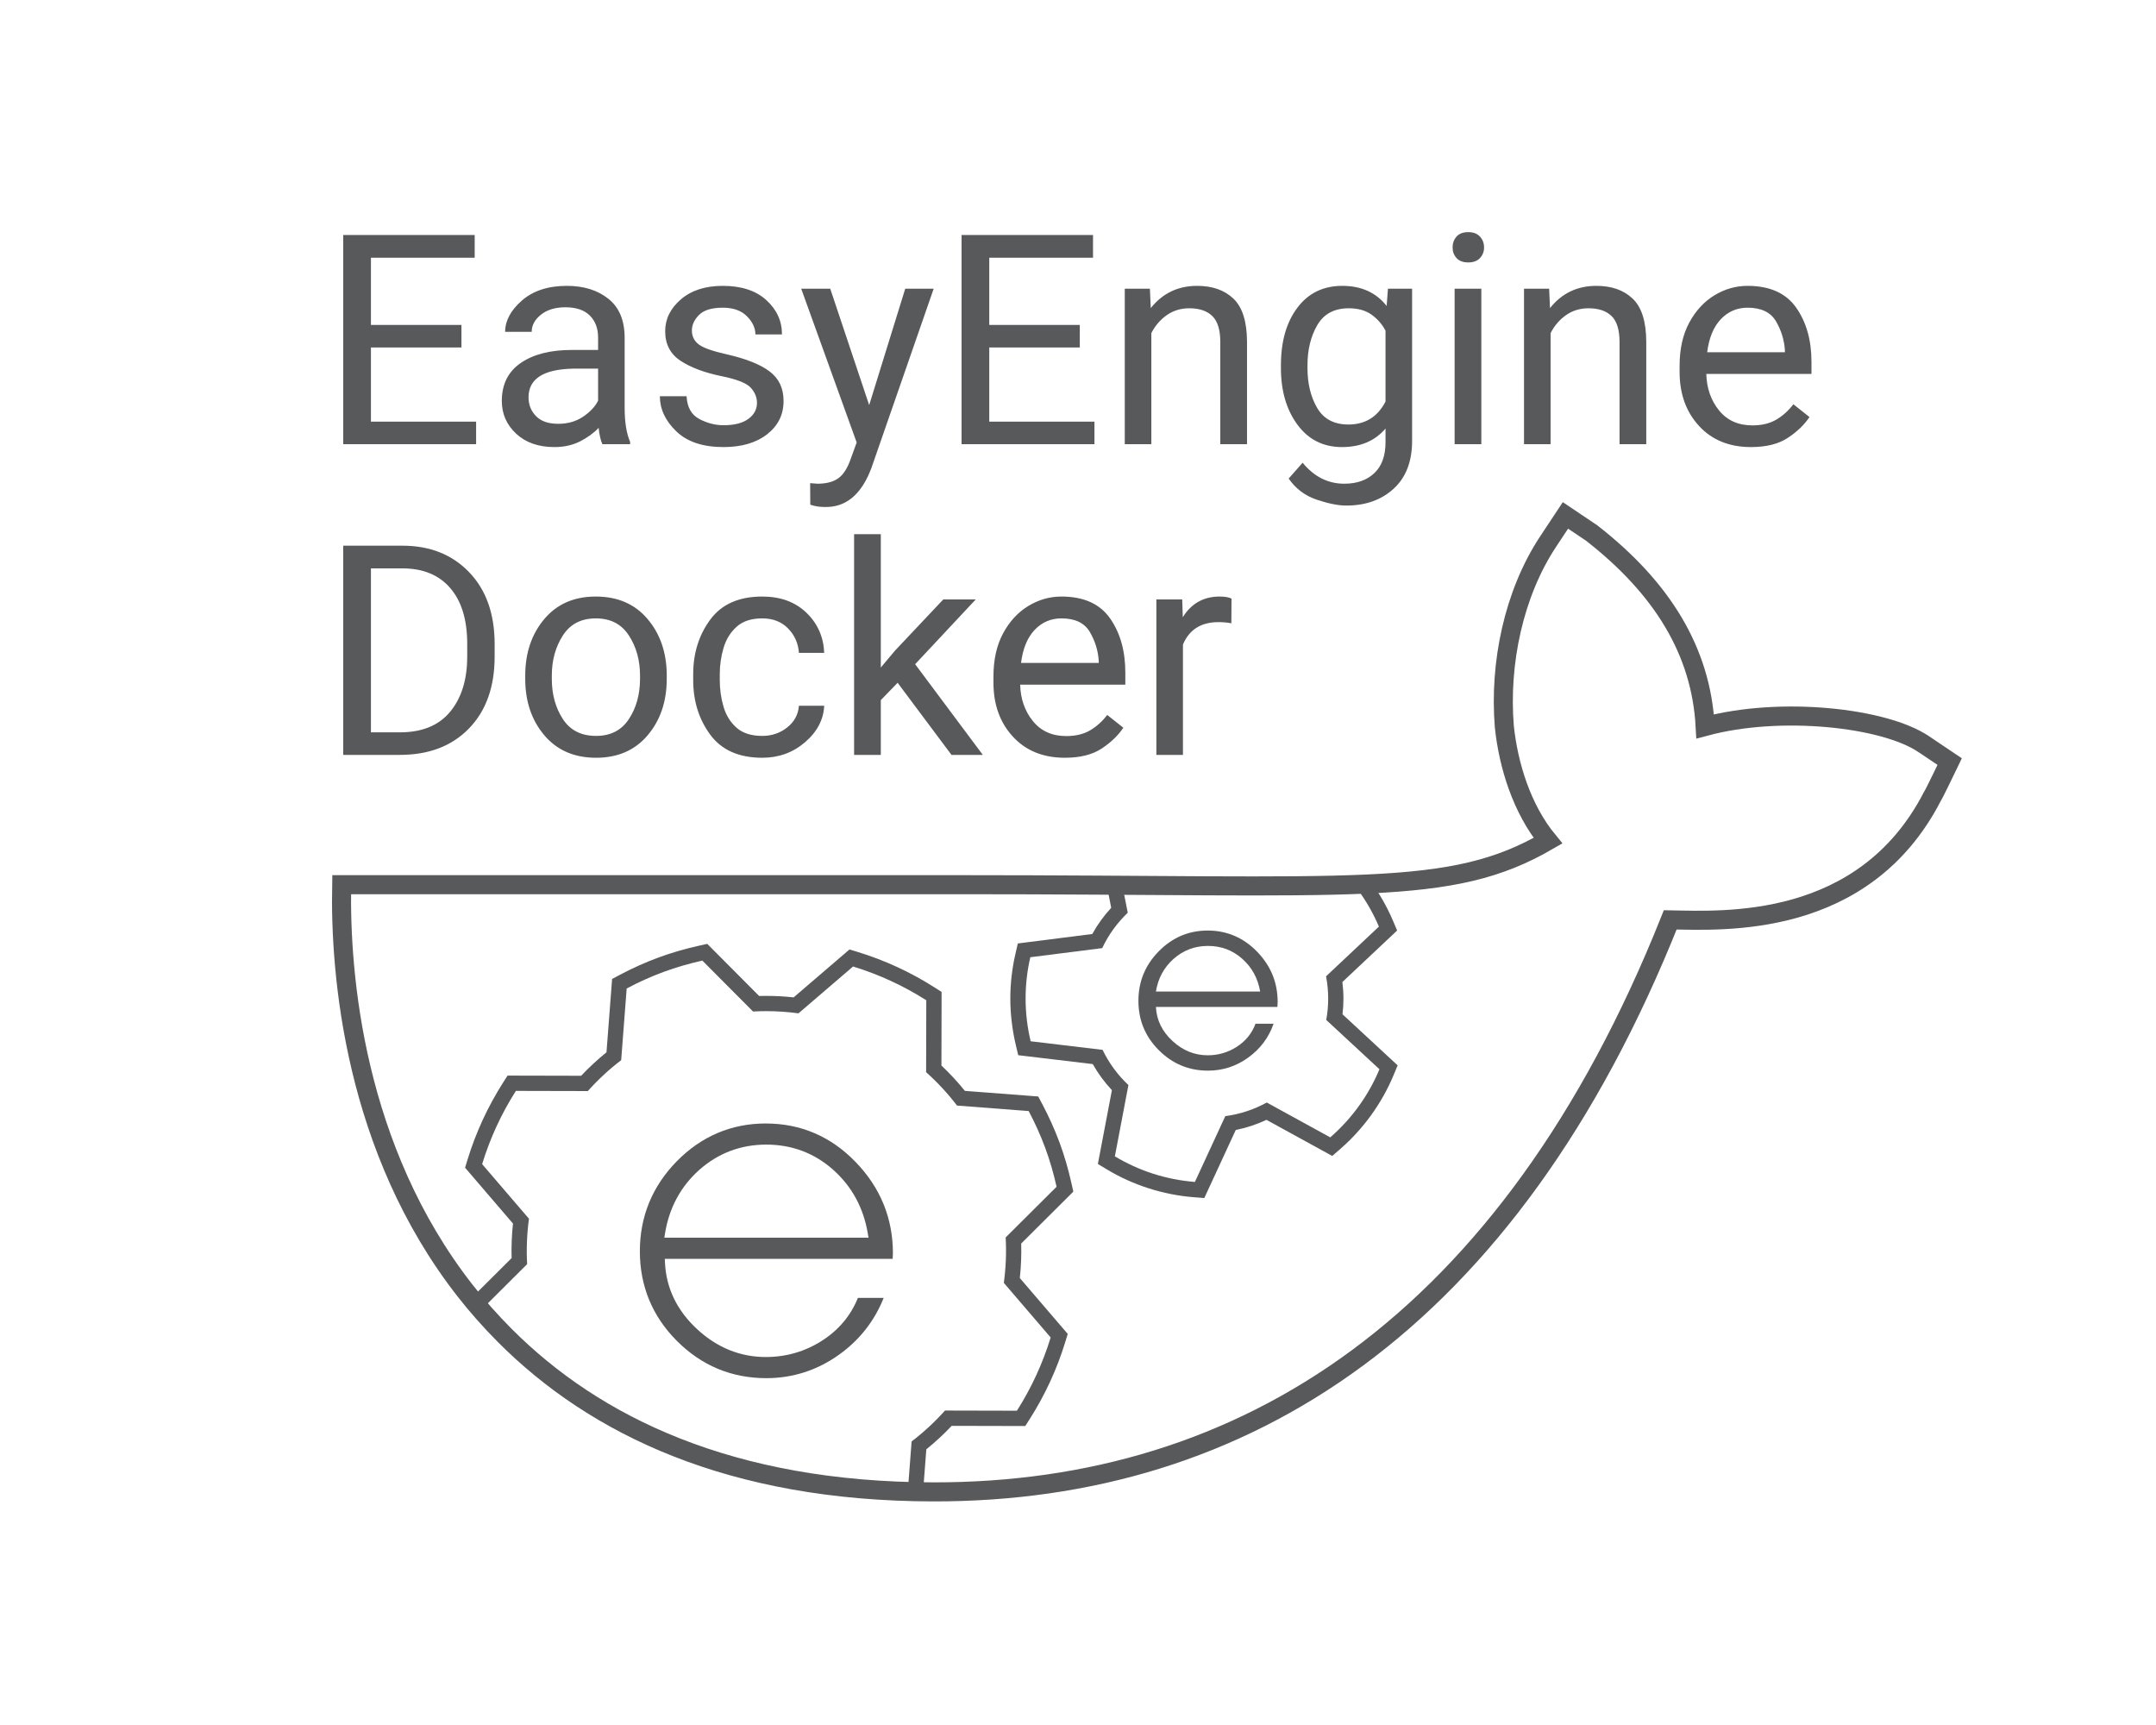
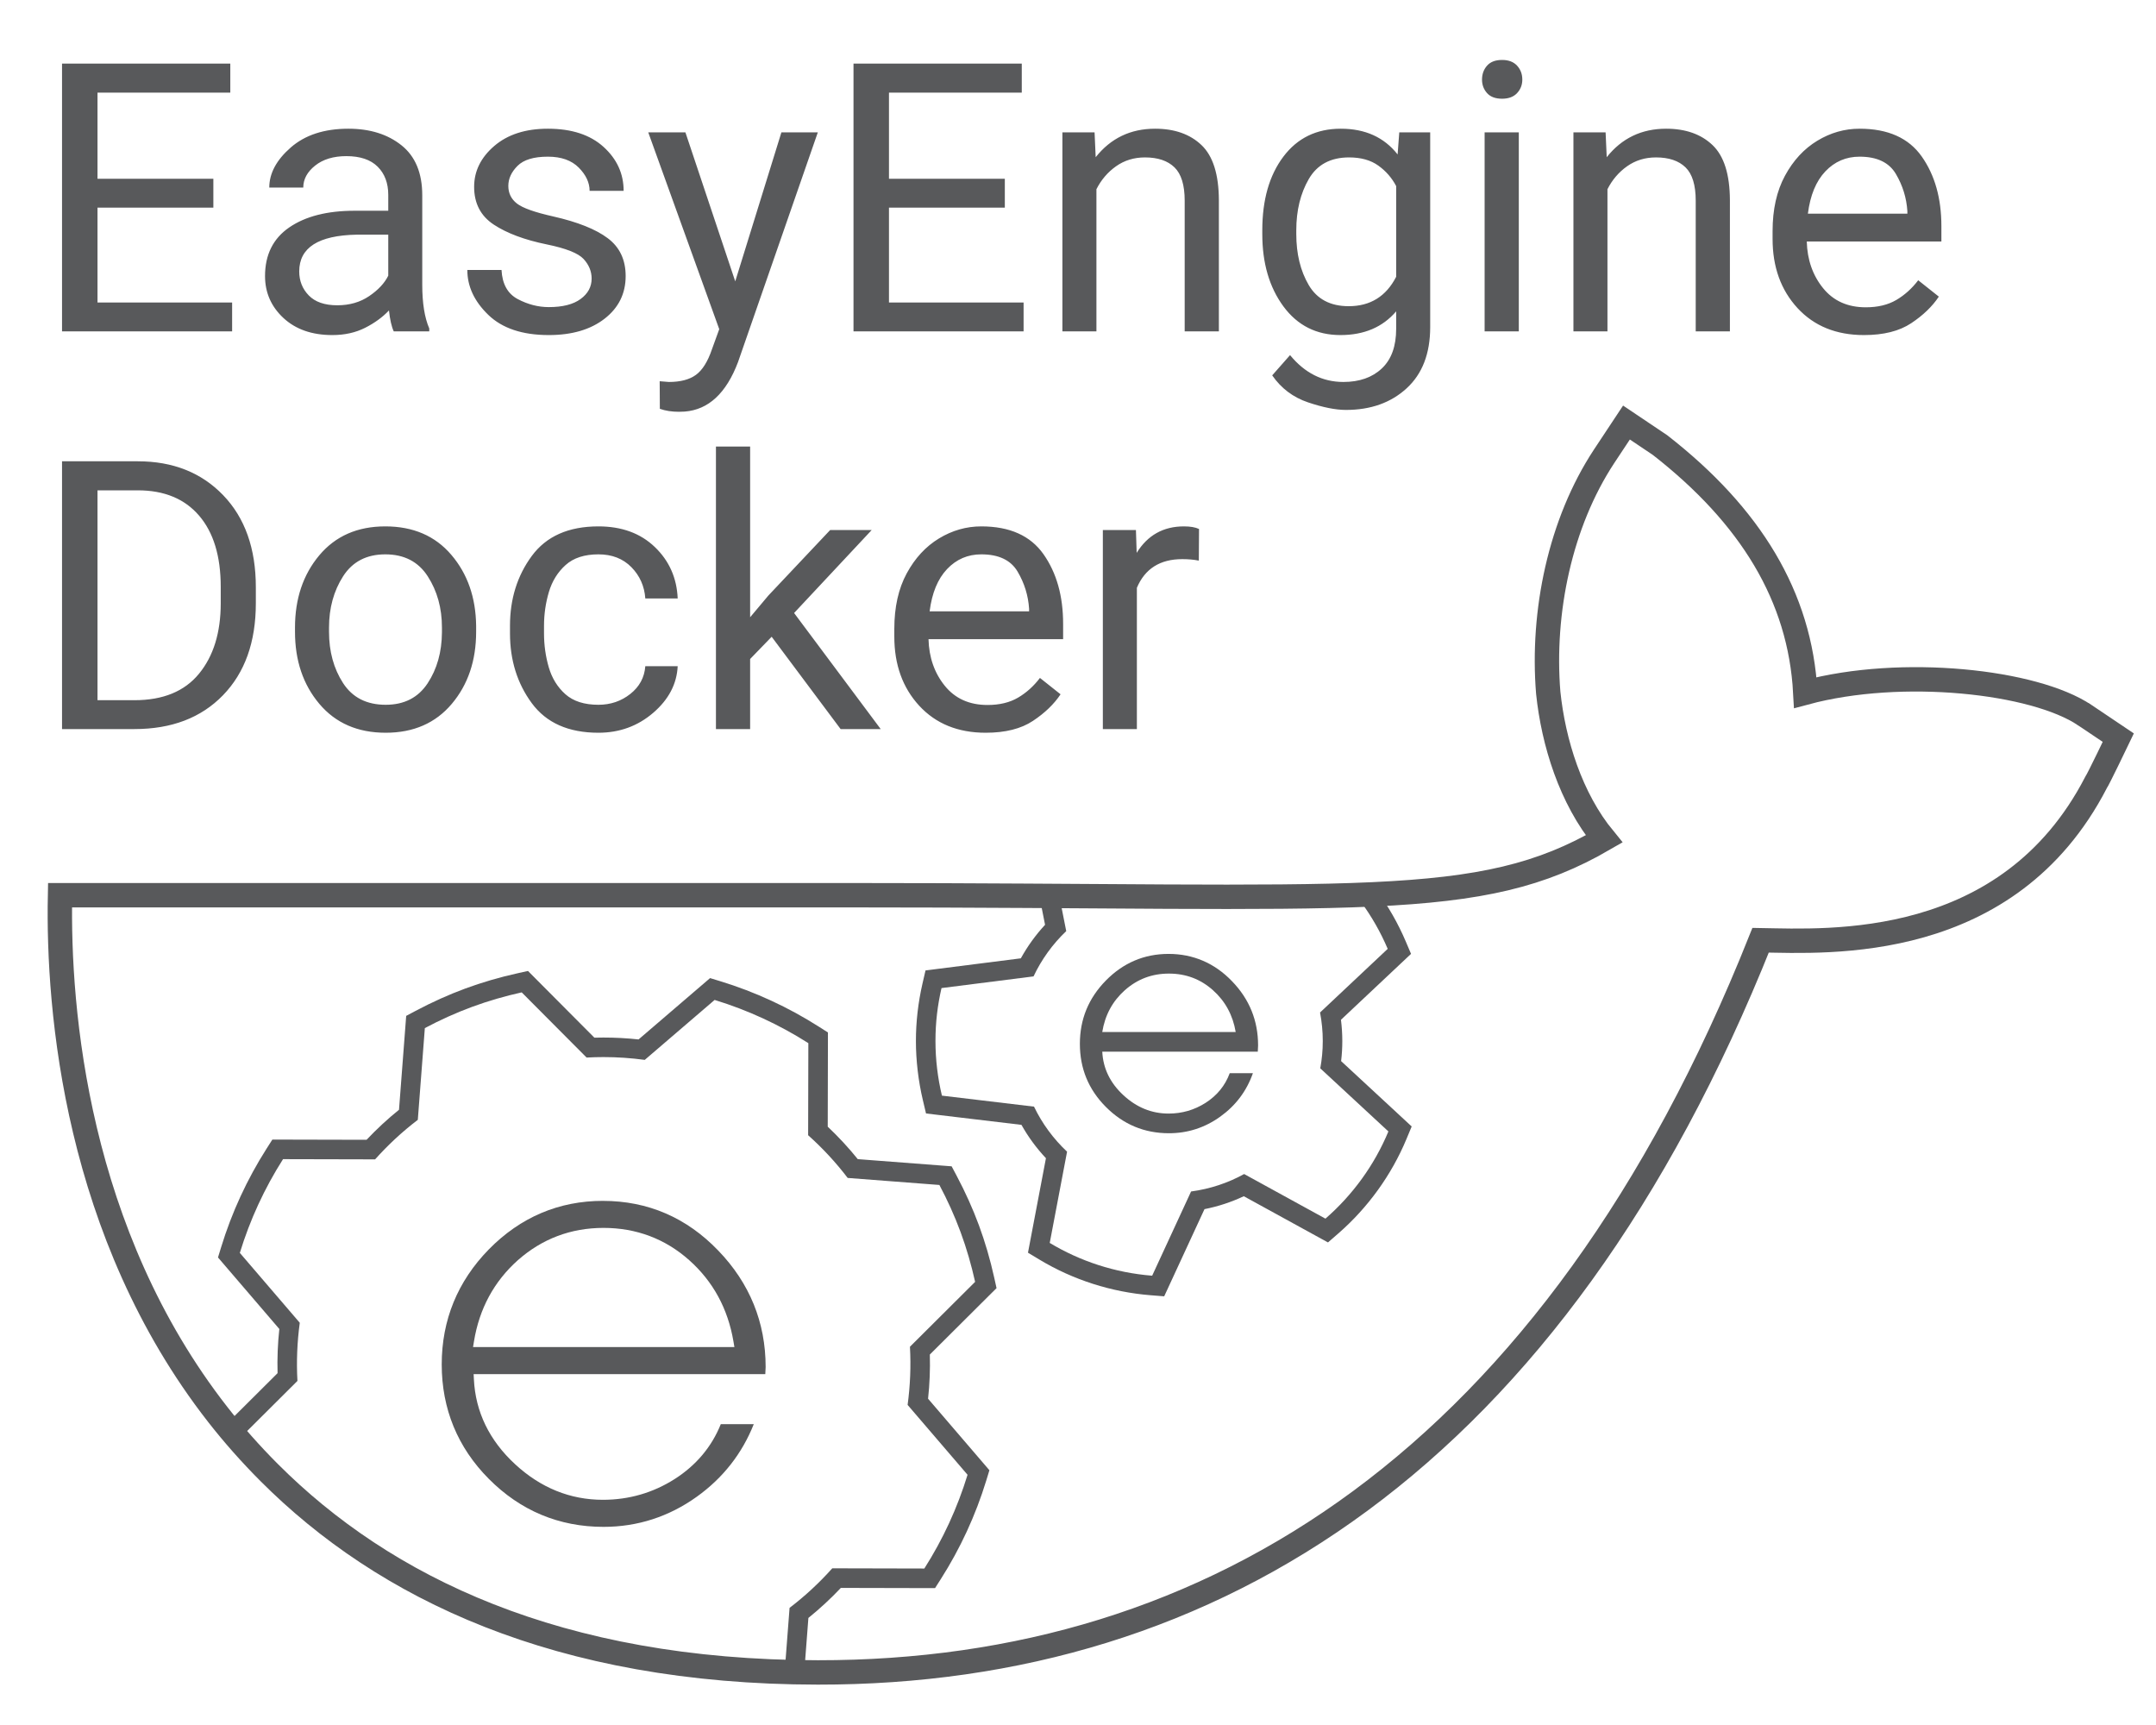
- <svg xmlns="http://www.w3.org/2000/svg" id="Layer_1" version="1.1" viewBox="0 0 1280 1024">
+ <svg xmlns="http://www.w3.org/2000/svg" id="Layer_1" version="1.1" viewBox="175 110 1000 800">
  <defs>
    <style>
      .st0, .st1, .st2 {
        fill: none;
      }

      .st1 {
        stroke: #58595b;
        stroke-width: 8.48px;
      }

      .st1, .st2 {
        stroke-miterlimit: 10;
      }

      .st3, .st4 {
        fill: #58595b;
      }

      .st4 {
        font-family: Roboto-Regular, Roboto;
        font-size: 174.68px;
      }

      .st5 {
        clip-path: url(#clippath);
      }

      .st2 {
        stroke: #58595b;
        stroke-width: 11.31px;
      }
    </style>
    <clipPath id="clippath">
      <path class="st0" d="M1141.97,441.66c-23.41-15.75-84.91-22.48-129.63-10.44-2.41-44.54-25.38-82.08-67.4-114.82l-15.55-10.44-10.37,15.66c-20.37,30.93-28.96,72.13-25.92,109.6,2.4,23.08,10.42,49.02,25.92,67.85-58.2,33.76-111.84,26.1-349.41,26.1H202.84c-1.07,53.64,7.55,156.83,73.17,240.84,7.25,9.28,15.2,18.26,23.82,26.9,53.36,53.43,133.96,92.6,254.5,92.71,183.89.17,341.44-99.23,437.28-339.57,31.54.52,114.79,5.65,155.53-73.07.99-1.32,10.37-20.88,10.37-20.88l-15.53-10.44Z" />
    </clipPath>
  </defs>
  <path class="st2" d="M1141.97,441.66c-23.41-15.75-84.91-22.48-129.63-10.44-2.41-44.54-25.38-82.08-67.4-114.82l-15.55-10.44-10.37,15.66c-20.37,30.93-28.96,72.13-25.92,109.6,2.4,23.08,10.42,49.02,25.92,67.85-58.2,33.76-111.84,26.1-349.41,26.1H202.84c-1.07,53.64,7.55,156.83,73.17,240.84,7.25,9.28,15.2,18.26,23.82,26.9,53.36,53.43,133.96,92.6,254.5,92.71,183.89.17,341.44-99.23,437.28-339.57,31.54.52,114.79,5.65,155.53-73.07.99-1.32,10.37-20.88,10.37-20.88l-15.53-10.44Z" />
  <path class="st1" d="M1016.16,425.85" />
  <text class="st4" transform="translate(189.35 448.12)">
    <tspan x="0" y="0">Docker</tspan>
  </text>
  <text class="st4" transform="translate(189.35 263.69)">
    <tspan x="0" y="0">EasyEngine</tspan>
  </text>
  <g class="st5">
    <g>
      <path class="st3" d="M758.39,597.73h-72.13c.38,7.78,3.65,14.52,9.83,20.22,6.13,5.66,13.11,8.49,20.93,8.49,6.22,0,11.93-1.66,17.12-4.95,5.38-3.45,9.12-8.04,11.24-13.79h10.75c-2.92,8.3-7.97,15.01-15.13,20.15-7.17,5.15-15.11,7.71-23.83,7.71-11.41,0-21.17-4.08-29.28-12.24-8.02-8.06-12.02-17.79-12.02-29.21s4-21.14,12.02-29.34c8.11-8.25,17.82-12.38,29.13-12.38s21.31,4.22,29.42,12.67c8.06,8.34,12.09,18.26,12.09,29.77l-.14,2.91ZM748.14,588.61c-1.32-7.83-4.84-14.29-10.54-19.38-5.75-5.14-12.56-7.71-20.44-7.71s-14.64,2.58-20.44,7.71c-5.71,5.09-9.19,11.55-10.47,19.38h61.88Z" />
      <g>
        <path class="st3" d="M416.98,570.23l30.1,30.23c2.62-.15,5.23-.22,7.84-.22,6.43,0,12.82.44,19.13,1.3l32.41-27.8c15.33,4.69,29.96,11.43,43.47,20.04l-.1,42.7c6.67,5.96,12.83,12.57,18.34,19.81l42.54,3.26c3.71,6.98,7.03,14.26,9.84,21.89,2.81,7.62,5.01,15.32,6.73,23.04l-30.23,30.1c.51,9.08.12,18.11-1.08,26.97l27.8,32.41c-4.69,15.33-11.43,29.96-20.04,43.47l-42.7-.1c-5.96,6.67-12.57,12.83-19.81,18.34l-3.26,42.54c-6.98,3.71-14.26,7.03-21.89,9.84-7.62,2.81-15.32,5.01-23.04,6.73l-30.1-30.23c-2.62.15-5.23.22-7.83.22-6.43,0-12.83-.44-19.14-1.3l-32.41,27.8c-15.33-4.69-29.96-11.43-43.47-20.04l.1-42.7c-6.67-5.96-12.83-12.57-18.34-19.81l-42.54-3.26c-3.71-6.98-7.03-14.26-9.84-21.89-2.81-7.62-5.01-15.32-6.73-23.04l30.23-30.1c-.51-9.08-.12-18.11,1.08-26.97l-27.8-32.41c4.69-15.33,11.43-29.96,20.04-43.47l42.7.1c5.96-6.67,12.57-12.83,19.81-18.34l3.26-42.54c6.98-3.71,14.26-7.03,21.89-9.84,7.62-2.81,15.32-5.01,23.04-6.73M419.89,560.3l-4.87,1.08c-8.39,1.86-16.54,4.24-24.21,7.07-7.67,2.83-15.41,6.31-23,10.34l-4.41,2.34-.38,4.98-2.95,38.56c-5.3,4.27-10.34,8.94-15.05,13.93l-38.71-.09h-4.99s-2.68,4.2-2.68,4.2c-9.05,14.21-16.14,29.58-21.07,45.69l-1.46,4.77,3.25,3.79,25.2,29.38c-.74,6.82-1.01,13.68-.82,20.49l-27.4,27.28-3.54,3.52,1.08,4.87c1.86,8.4,4.24,16.54,7.07,24.21,2.83,7.67,6.31,15.41,10.34,23l2.34,4.41,4.98.38,38.56,2.95c4.27,5.3,8.94,10.34,13.93,15.05l-.09,38.71v4.99s4.2,2.68,4.2,2.68c14.21,9.05,29.58,16.14,45.69,21.07l4.77,1.46,3.79-3.25,29.38-25.2c5.42.59,10.87.88,16.27.88,1.41,0,2.81-.02,4.22-.06l27.28,27.4,3.52,3.54,4.87-1.08c8.4-1.87,16.54-4.24,24.21-7.07,7.67-2.83,15.41-6.31,23-10.34l4.41-2.34.38-4.98,2.95-38.56c5.3-4.28,10.34-8.94,15.05-13.93l38.71.09h4.99s2.68-4.2,2.68-4.2c9.05-14.21,16.14-29.58,21.07-45.69l1.46-4.77-3.25-3.79-25.2-29.38c.74-6.82,1.01-13.68.82-20.49l27.4-27.28,3.54-3.52-1.08-4.87c-1.86-8.4-4.24-16.54-7.07-24.21-2.83-7.67-6.31-15.41-10.34-23l-2.34-4.41-4.98-.38-38.56-2.95c-4.27-5.3-8.94-10.34-13.93-15.05l.09-38.71v-4.99s-4.2-2.68-4.2-2.68c-14.21-9.05-29.58-16.14-45.69-21.07l-4.77-1.46-3.79,3.25-29.38,25.2c-5.41-.59-10.87-.88-16.26-.88-1.41,0-2.82.02-4.23.06l-27.28-27.4-3.52-3.54h0Z" />
        <animateTransform attributeName="transform" attributeType="XML" dur="15s" from="0 454 741" repeatCount="indefinite" to="360 454 741" type="rotate" />
      </g>
      <g>
        <path class="st3" d="M708.57,484l18.35,38.93c8.84,1.1,17.17,3.83,24.68,7.89l37.54-20.98c12.69,10.88,22.87,24.6,29.51,40.21l-31.38,29.51c.81,4.28,1.26,8.7,1.26,13.22s-.41,8.57-1.16,12.68l31.6,29.27c-6.52,15.66-16.59,29.46-29.2,40.44l-37.71-20.69c-7.48,4.12-15.79,6.92-24.61,8.09l-18.05,39.06c-17.28-1.37-33.43-6.73-47.51-15.2l8.04-42.32c-6.31-5.93-11.54-12.99-15.33-20.89l-42.72-5.1c-1.93-8.14-2.99-16.62-2.99-25.35s.99-16.64,2.8-24.53l42.69-5.42c3.73-7.92,8.9-15.03,15.16-21l-8.37-42.26c14.02-8.58,30.13-14.07,47.39-15.56M714.08,474.42l-6.29.55c-18.13,1.57-35.88,7.4-51.34,16.86l-5.39,3.3,1.23,6.2,7.43,37.56c-4.37,4.73-8.13,9.93-11.23,15.55l-37.94,4.82-6.28.8-1.42,6.17c-2.01,8.76-3.03,17.69-3.03,26.56s1.09,18.42,3.23,27.44l1.46,6.16,6.29.75,37.97,4.53c3.14,5.59,6.94,10.77,11.36,15.47l-7.15,37.61-1.18,6.21,5.41,3.26c15.52,9.34,33.32,15.03,51.47,16.47l6.3.5,2.65-5.73,16.04-34.7c6.32-1.25,12.42-3.25,18.23-5.99l33.5,18.39,5.55,3.04,4.77-4.15c13.73-11.95,24.67-27.1,31.62-43.79l2.43-5.84-4.64-4.3-28.09-26.01c.37-3.11.55-6.21.55-9.28,0-3.28-.21-6.59-.62-9.89l27.89-26.23,4.61-4.34-2.48-5.82c-7.08-16.63-18.13-31.68-31.96-43.54l-4.8-4.12-5.52,3.09-33.35,18.64c-5.83-2.69-11.95-4.64-18.29-5.84l-16.31-34.59-2.69-5.71h0Z" />
        <animateTransform attributeName="transform" attributeType="XML" dur="9s" from="360 718 592" repeatCount="indefinite" to="0 718 592" type="rotate" />
      </g>
      <path class="st3" d="M454.68,666.92c-20.46,0-38.27,7.56-52.94,22.49-14.51,14.84-21.86,32.81-21.86,53.37s7.35,38.5,21.85,53.08c14.67,14.76,32.57,22.25,53.21,22.25,15.77,0,30.34-4.71,43.3-14.01,12.08-8.66,20.95-19.96,26.38-33.63h-15.3c-4.22,10.52-11.41,19.08-21.39,25.46-10.04,6.39-21.23,9.63-33.27,9.63-15.18,0-28.88-5.54-40.73-16.49-11.97-11.05-18.4-24.32-19.13-39.43l-.12-2.37h135.28l.16-3.28c0-20.72-7.41-38.94-22.01-54.05-14.68-15.27-32.66-23.01-53.45-23.01ZM515.62,734.71h-121.21l.43-2.63c2.46-15.12,9.3-27.77,20.32-37.61,11.25-9.96,24.63-15.01,39.78-15.01s28.62,5.05,39.78,15.01c11.02,9.83,17.9,22.48,20.46,37.59l.45,2.65Z" />
    </g>
  </g>
</svg>
